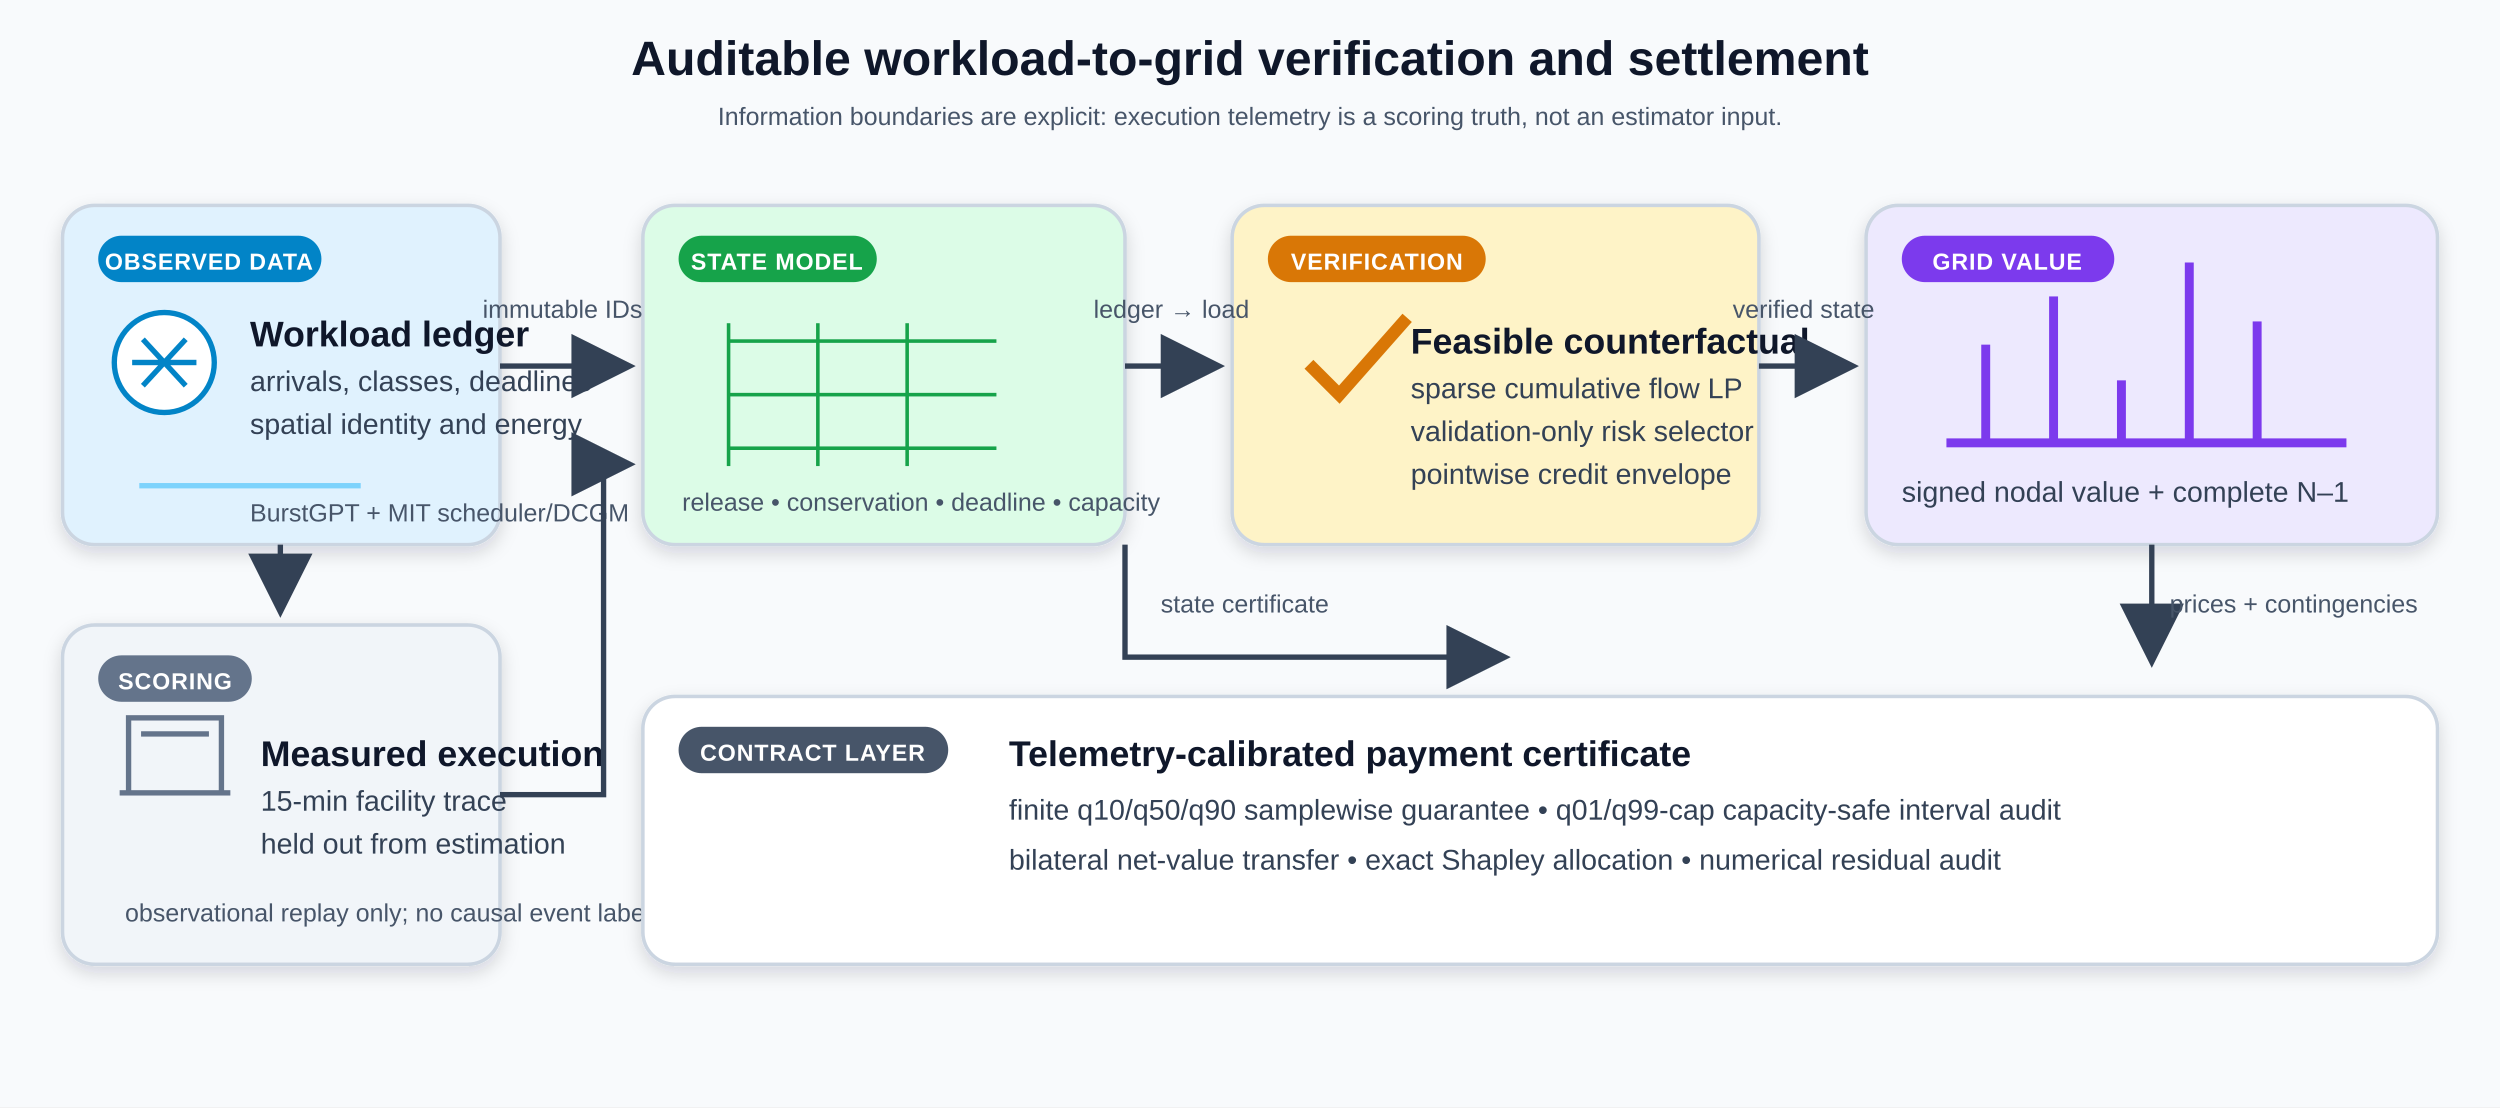
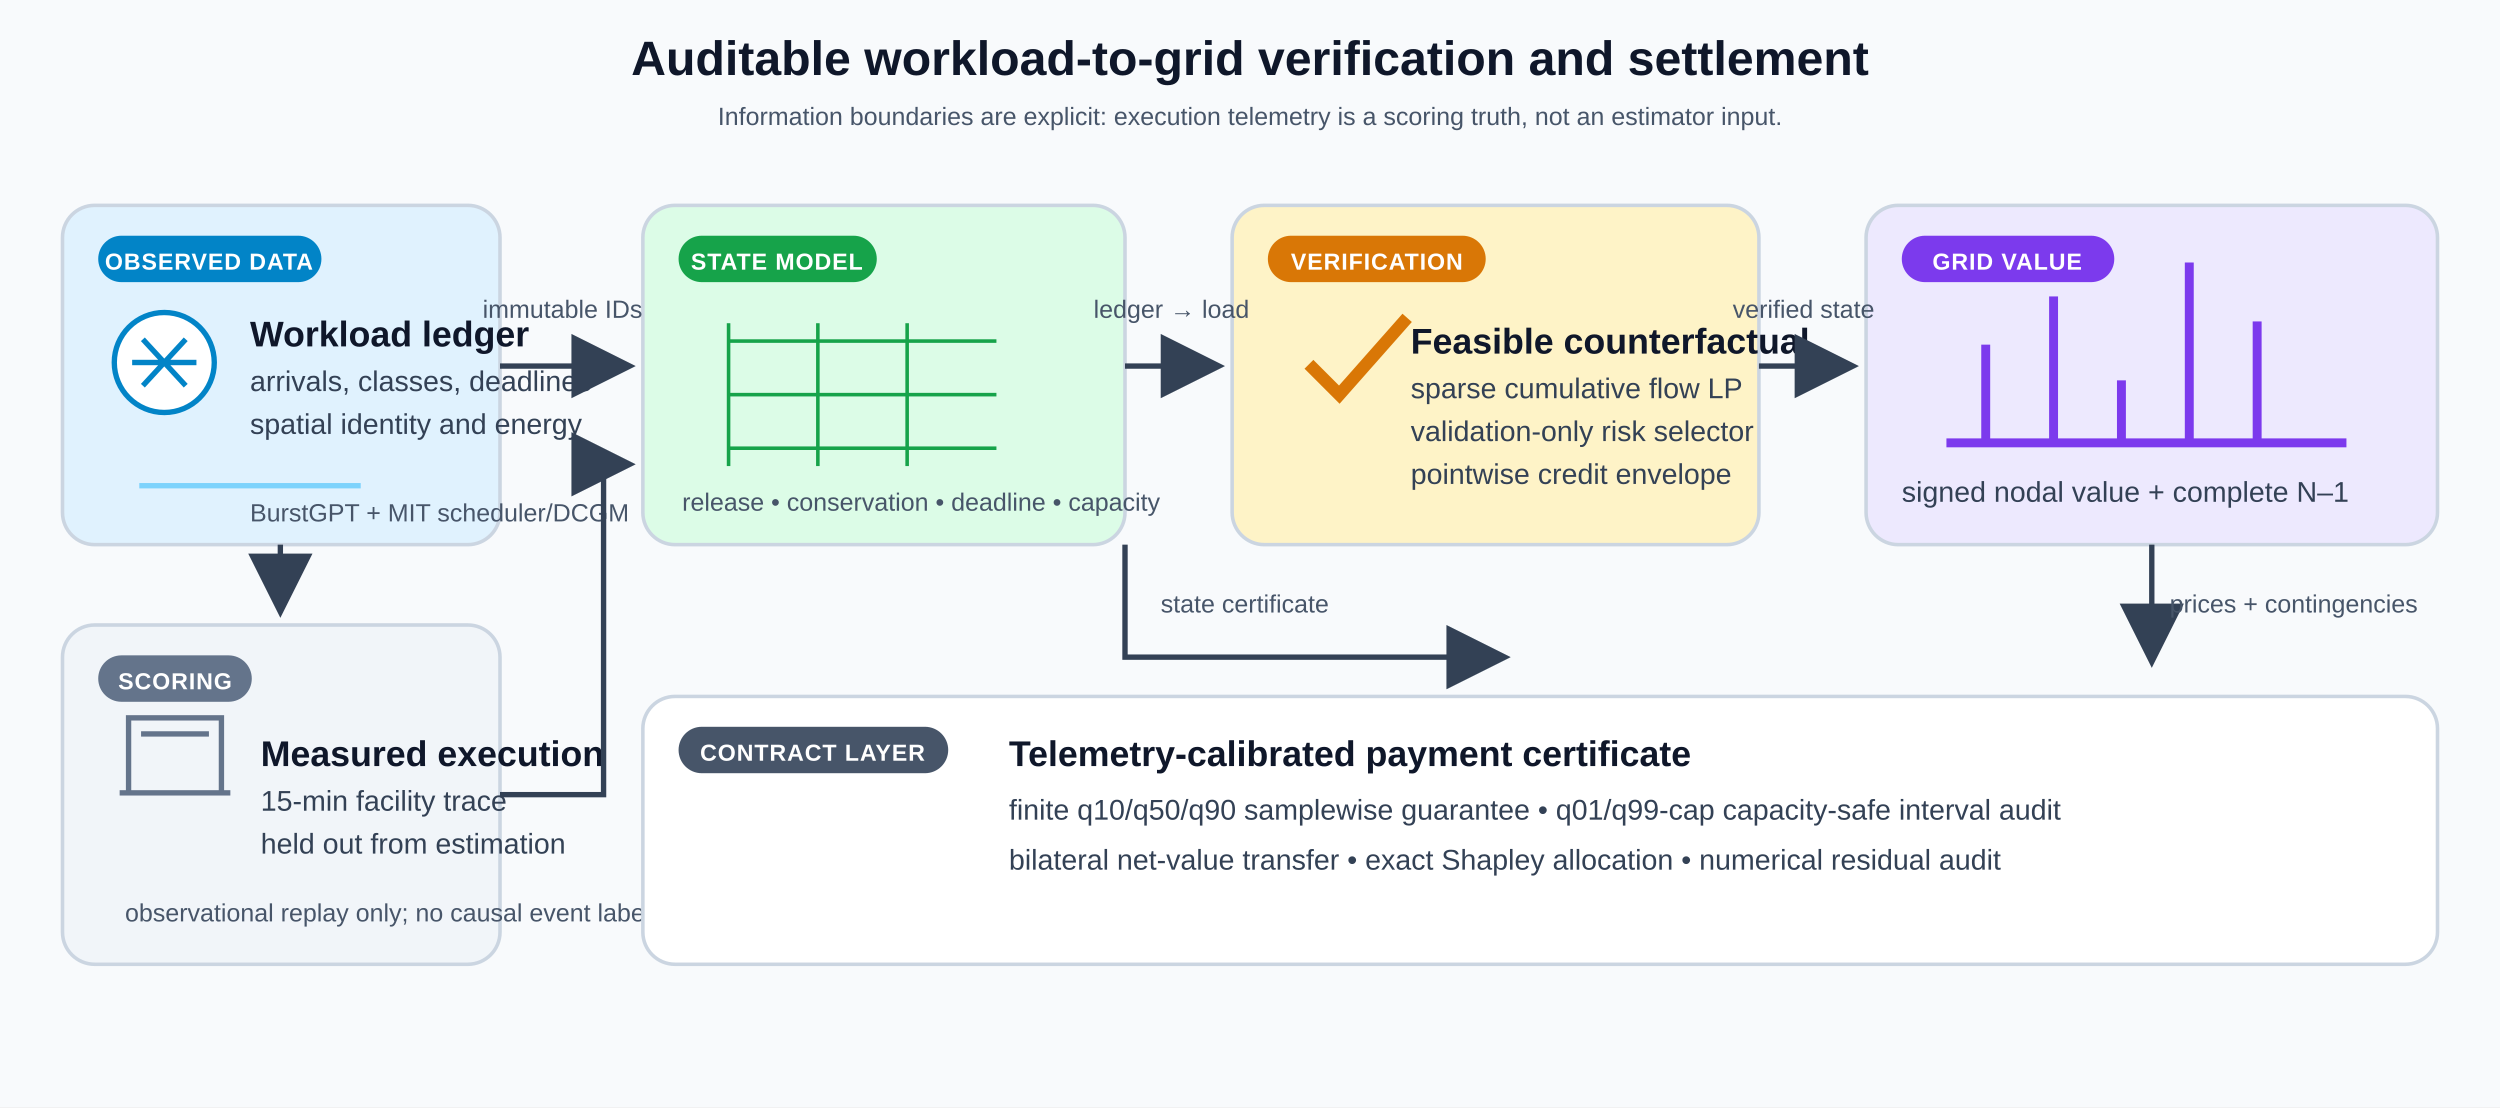
<svg xmlns="http://www.w3.org/2000/svg" width="1400" height="620" viewBox="0 0 1400 620">
  <defs>
    <marker id="arrow" markerWidth="12" markerHeight="12" refX="10" refY="6" orient="auto">
      <path d="M0,0 L12,6 L0,12 z" fill="#334155" />
    </marker>
-     <filter id="shadow" x="-10%" y="-10%" width="120%" height="130%">
-       <feDropShadow dx="0" dy="4" stdDeviation="5" flood-color="#0f172a" flood-opacity=".15" />
-     </filter>
    <style>
      .title{font:700 27px Arial,sans-serif;fill:#0f172a}.head{font:700 20px Arial,sans-serif;fill:#0f172a}
      .body{font:400 16px Arial,sans-serif;fill:#334155}.small{font:400 14px Arial,sans-serif;fill:#475569}
-       .box{stroke:#cbd5e1;stroke-width:2;rx:18;filter:url(#shadow)} .arrow{stroke:#334155;stroke-width:3;fill:none;marker-end:url(#arrow)}
+       .box{stroke:#cbd5e1;stroke-width:2;rx:18} .arrow{stroke:#334155;stroke-width:3;fill:none;marker-end:url(#arrow)}
      .tag{font:700 13px Arial,sans-serif;fill:#fff;letter-spacing:.5px}
    </style>
  </defs>
  <rect width="1400" height="620" fill="#f8fafc" />
  <text x="700" y="42" text-anchor="middle" class="title">Auditable workload-to-grid verification and settlement</text>
  <text x="700" y="70" text-anchor="middle" class="small">Information boundaries are explicit: execution telemetry is a scoring truth, not an estimator input.</text>
  <rect x="35" y="115" width="245" height="190" fill="#e0f2fe" class="box" />
  <rect x="55" y="132" width="125" height="26" rx="13" fill="#0284c7" />
  <text x="117" y="151" text-anchor="middle" class="tag">OBSERVED DATA</text>
  <circle cx="92" cy="203" r="28" fill="#fff" stroke="#0284c7" stroke-width="3" />
  <path d="M74 203h36M80 190l24 26M104 190l-24 26" stroke="#0284c7" stroke-width="3" fill="none" />
  <text x="140" y="194" class="head">Workload ledger</text>
  <text x="140" y="219" class="body">arrivals, classes, deadlines</text>
  <text x="140" y="243" class="body">spatial identity and energy</text>
  <path d="M78 272h124" stroke="#7dd3fc" stroke-width="3" />
  <text x="140" y="292" class="small">BurstGPT + MIT scheduler/DCGM</text>
  <rect x="35" y="350" width="245" height="190" fill="#f1f5f9" class="box" />
  <rect x="55" y="367" width="86" height="26" rx="13" fill="#64748b" />
  <text x="98" y="386" text-anchor="middle" class="tag">SCORING</text>
  <path d="M72 444v-42h52v42M67 444h62M79 411h38" fill="none" stroke="#64748b" stroke-width="3" />
  <text x="146" y="429" class="head">Measured execution</text>
  <text x="146" y="454" class="body">15-min facility trace</text>
  <text x="146" y="478" class="body">held out from estimation</text>
  <text x="70" y="516" class="small">observational replay only; no causal event label</text>
  <rect x="360" y="115" width="270" height="190" fill="#dcfce7" class="box" />
  <rect x="380" y="132" width="111" height="26" rx="13" fill="#16a34a" />
  <text x="435" y="151" text-anchor="middle" class="tag">STATE MODEL</text>
  <path d="M408 191h150M408 221h150M408 251h150M408 181v80M458 181v80M508 181v80" stroke="#16a34a" stroke-width="2" fill="none" />
  <text x="382" y="286" class="small">release • conservation • deadline • capacity</text>
  <rect x="690" y="115" width="295" height="190" fill="#fef3c7" class="box" />
  <rect x="710" y="132" width="122" height="26" rx="13" fill="#d97706" />
  <text x="771" y="151" text-anchor="middle" class="tag">VERIFICATION</text>
  <path d="M733 204l17 17 38-43" stroke="#d97706" stroke-width="7" fill="none" />
  <text x="790" y="198" class="head">Feasible counterfactual</text>
  <text x="790" y="223" class="body">sparse cumulative flow LP</text>
  <text x="790" y="247" class="body">validation-only risk selector</text>
  <text x="790" y="271" class="body">pointwise credit envelope</text>
  <rect x="1045" y="115" width="320" height="190" fill="#ede9fe" class="box" />
  <rect x="1065" y="132" width="119" height="26" rx="13" fill="#7c3aed" />
  <text x="1124" y="151" text-anchor="middle" class="tag">GRID VALUE</text>
  <path d="M1090 248h224M1112 248v-55M1150 248v-82M1188 248v-35M1226 248v-101M1264 248v-68" stroke="#7c3aed" stroke-width="5" />
  <text x="1065" y="281" class="body">signed nodal value + complete N–1</text>
  <path d="M280 205H350" class="arrow" />
  <path d="M630 205H680" class="arrow" />
  <path d="M985 205H1035" class="arrow" />
  <path d="M157 305V340" class="arrow" />
  <path d="M280 445H338V260H350" class="arrow" />
  <text x="315" y="178" text-anchor="middle" class="small">immutable IDs</text>
  <text x="656" y="178" text-anchor="middle" class="small">ledger → load</text>
  <text x="1010" y="178" text-anchor="middle" class="small">verified state</text>
-   <rect x="360" y="390" width="1005" height="150" fill="#fff" stroke="#cbd5e1" stroke-width="2" rx="18" filter="url(#shadow)" />
+   <rect x="360" y="390" width="1005" height="150" fill="#fff" stroke="#cbd5e1" stroke-width="2" rx="18" />
  <rect x="380" y="407" width="151" height="26" rx="13" fill="#475569" />
  <text x="455" y="426" text-anchor="middle" class="tag">CONTRACT LAYER</text>
  <text x="565" y="429" class="head">Telemetry-calibrated payment certificate</text>
  <text x="565" y="459" class="body">finite q10/q50/q90 samplewise guarantee  •  q01/q99-cap capacity-safe interval audit</text>
  <text x="565" y="487" class="body">bilateral net-value transfer  •  exact Shapley allocation  •  numerical residual audit</text>
  <path d="M1205 305V368" class="arrow" />
  <path d="M630 305V368H840" class="arrow" />
  <text x="1215" y="343" class="small">prices + contingencies</text>
  <text x="650" y="343" class="small">state certificate</text>
</svg>
